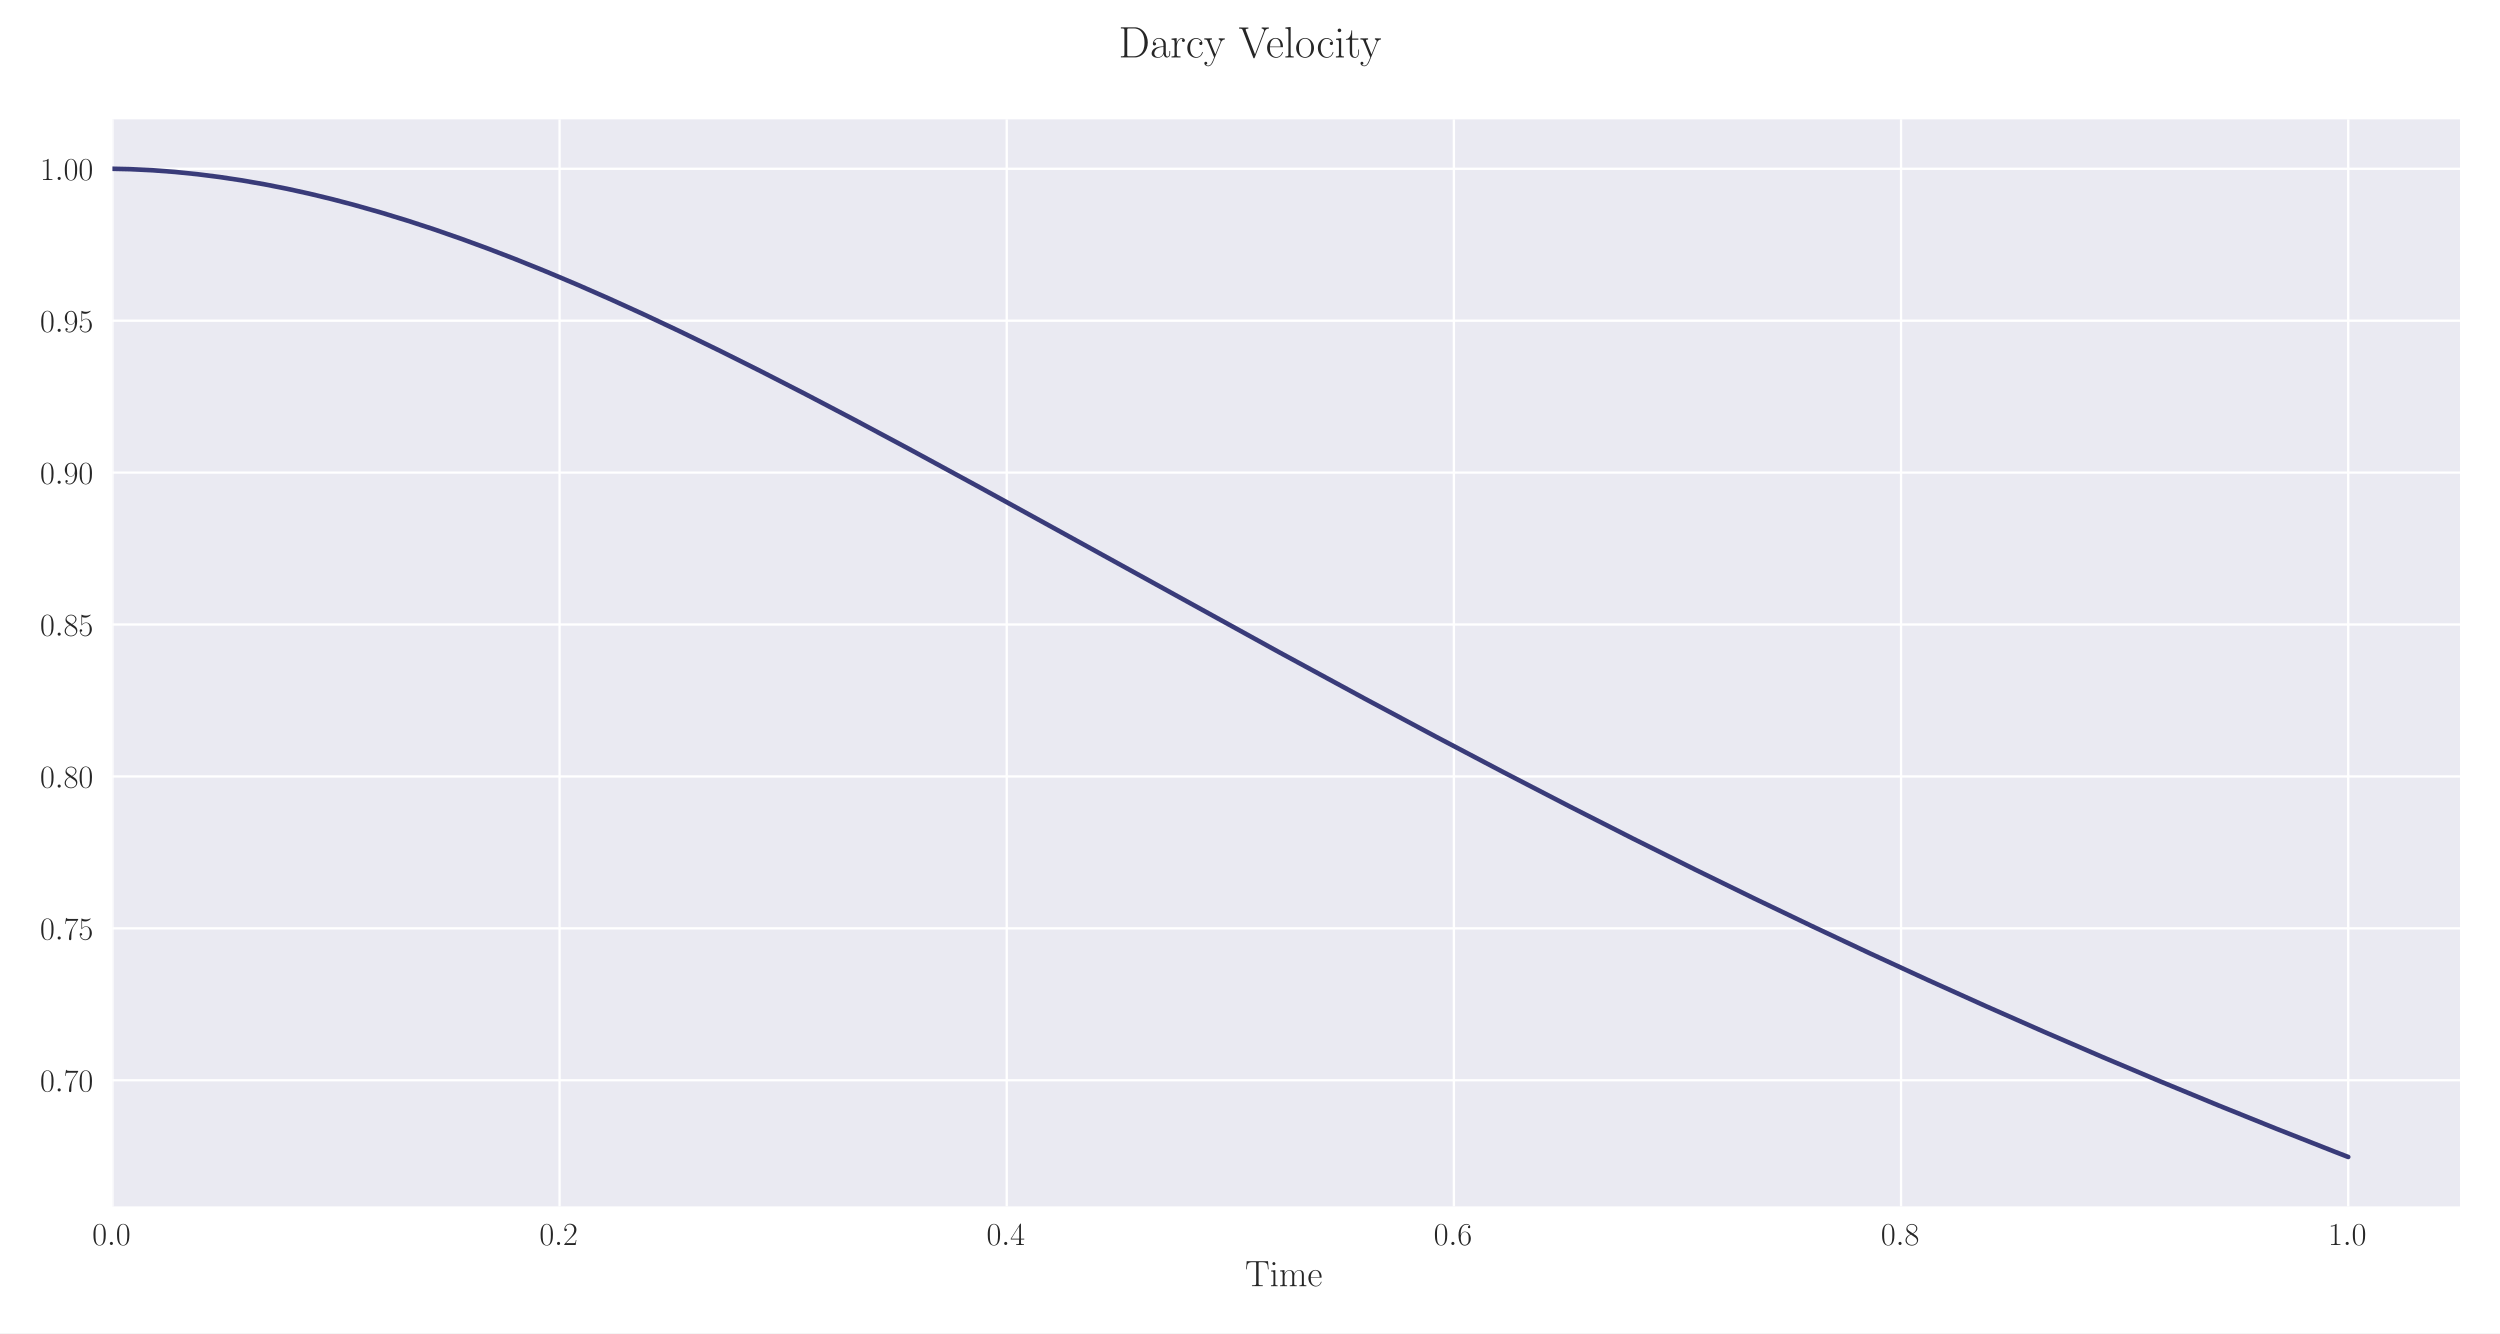
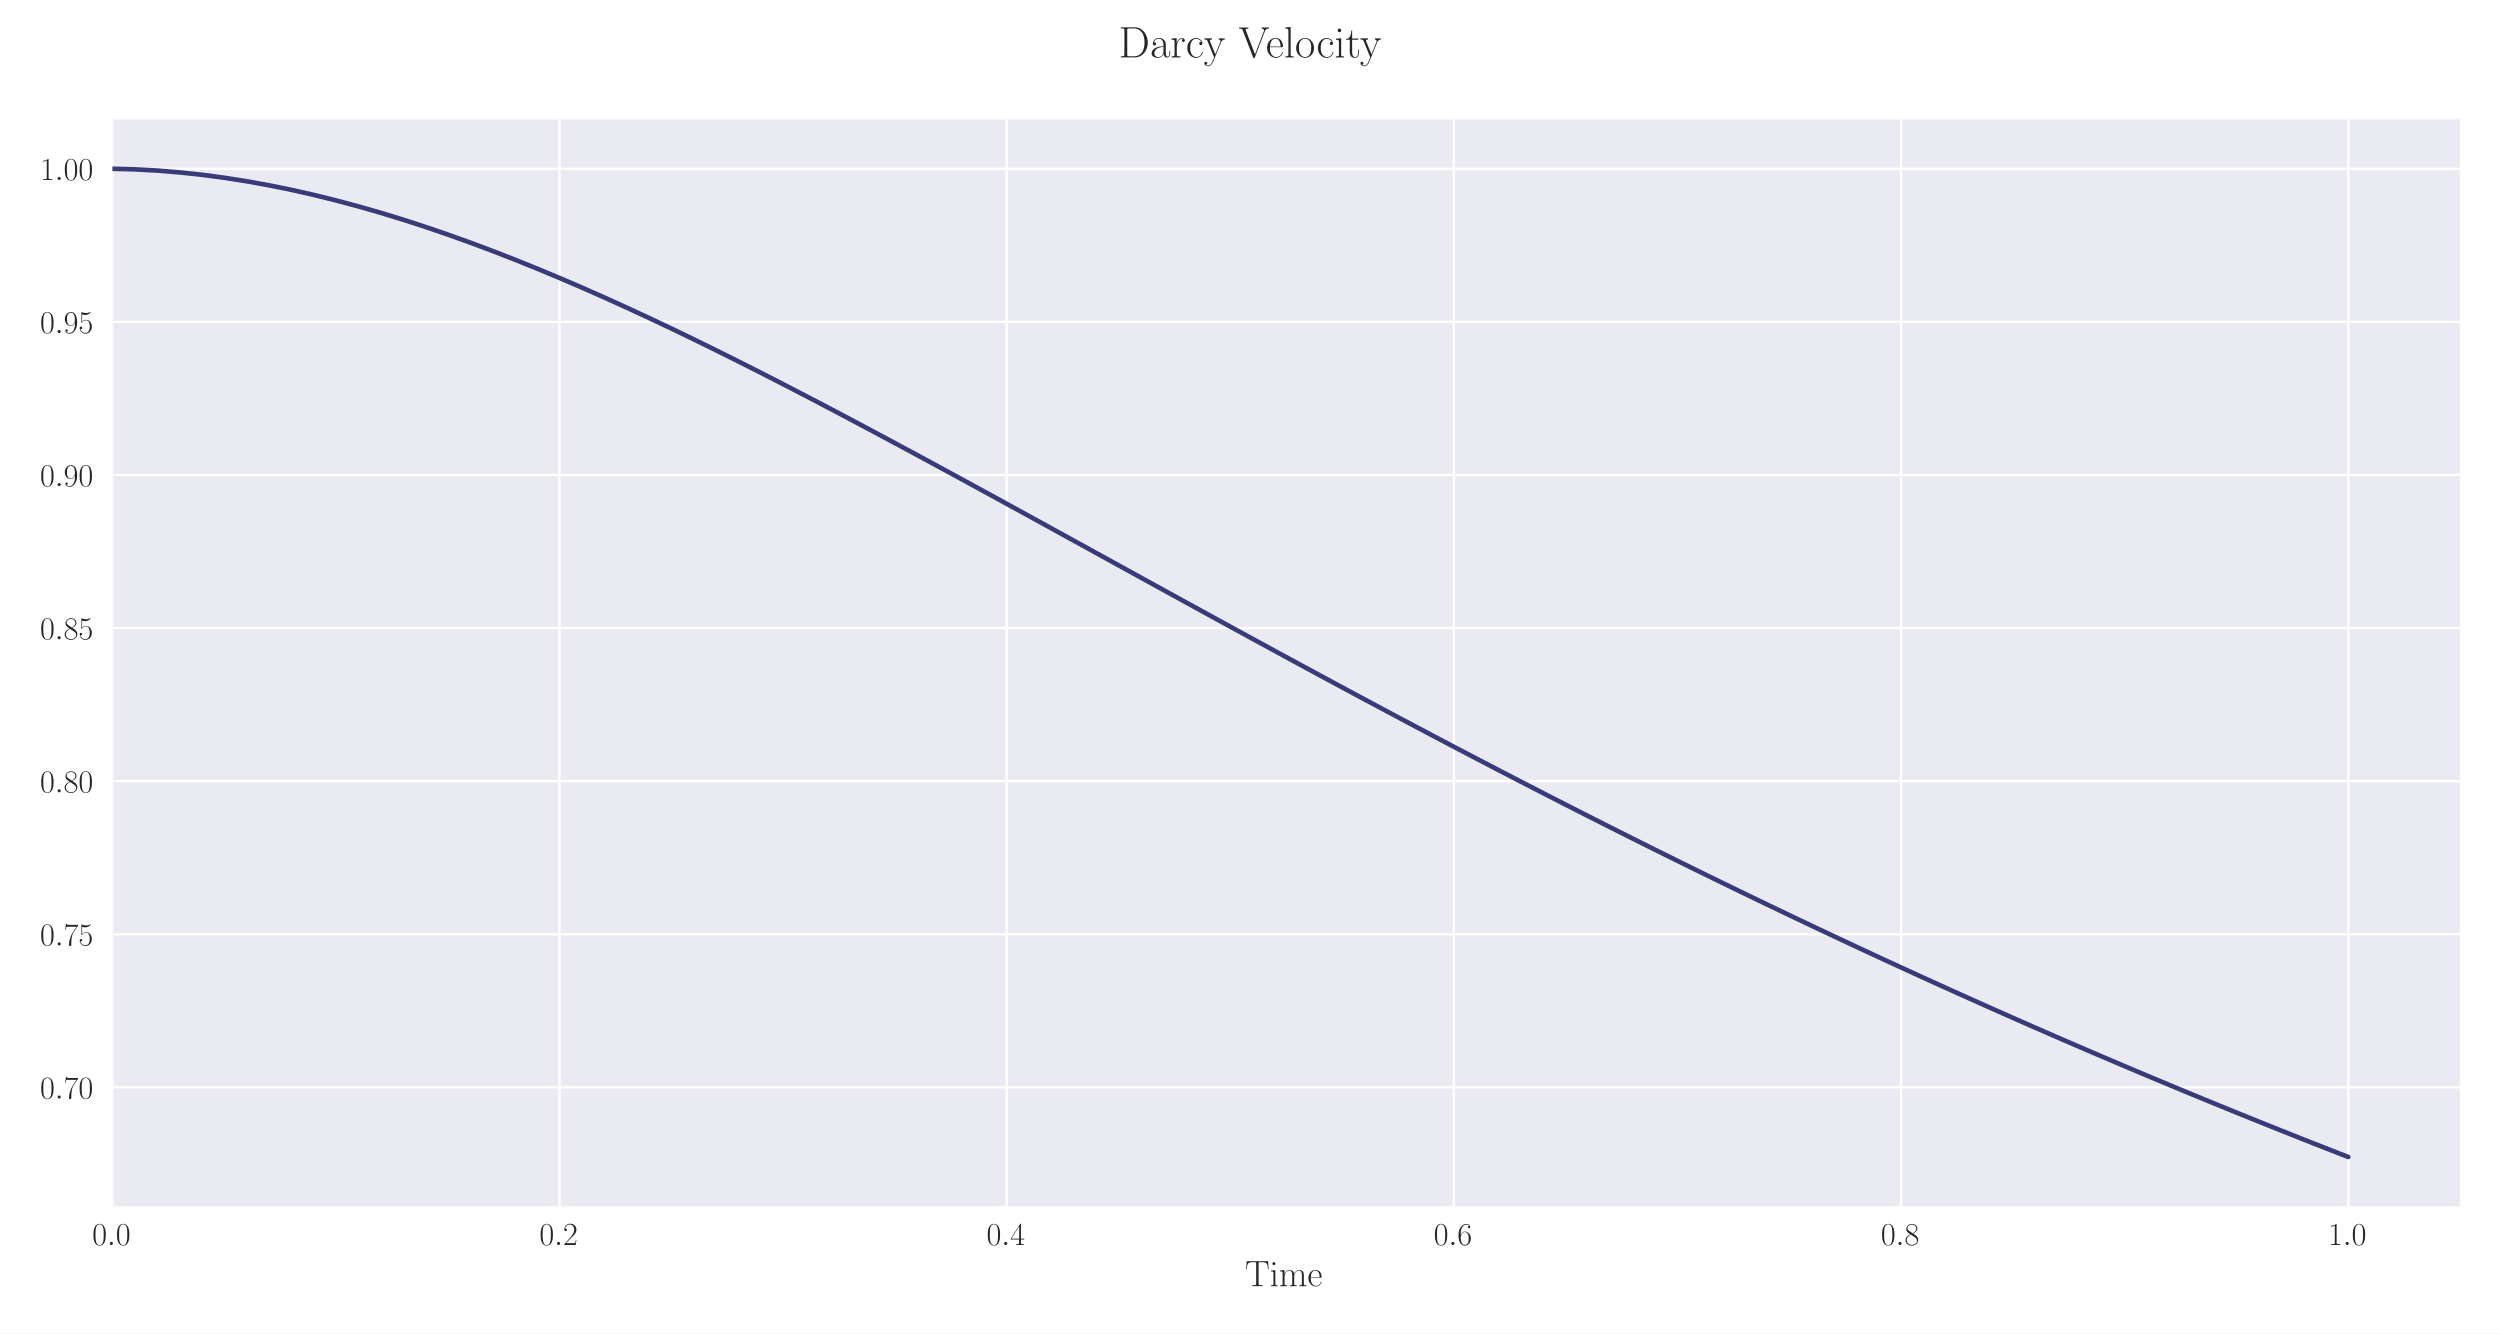
<svg xmlns="http://www.w3.org/2000/svg" xmlns:xlink="http://www.w3.org/1999/xlink" width="1080pt" height="576pt" viewBox="0 0 1080 576" version="1.1">
  <defs>
    <style type="text/css">*{stroke-linejoin: round; stroke-linecap: butt}</style>
  </defs>
  <g id="figure_1">
    <g id="patch_1">
      <path d="M 0 576  L 1080 576  L 1080 0  L 0 0  z " style="fill: #ffffff" />
    </g>
    <g id="axes_1">
      <g id="patch_2">
        <path d="M 48.559 521.153  L 1062.72 521.153  L 1062.72 51.564  L 48.559 51.564  z " style="fill: #eaeaf2" />
      </g>
      <g id="matplotlib.axis_1">
        <g id="xtick_1">
          <g id="line2d_1">
-             <path d="M 48.559 521.153  L 48.559 51.564  " clip-path="url(#p36a7c08f1d)" style="fill: none; stroke: #ffffff; stroke-linecap: round" />
+             <path d="M 48.559 521.153  L 48.559 51.564  " clip-path="url(#pc33e23d411)" style="fill: none; stroke: #ffffff; stroke-linecap: round" />
          </g>
          <g id="line2d_2" />
          <g id="text_1">
            <g style="fill: #262626" transform="translate(39.83378 537.8389) scale(0.14 -0.14)">
              <defs>
                <path id="CMR17-30" d="M 2688 2025  C 2688 2416 2682 3080 2413 3591  C 2176 4039 1798 4198 1466 4198  C 1158 4198 768 4058 525 3597  C 269 3118 243 2524 243 2025  C 243 1661 250 1106 448 619  C 723 -39 1216 -128 1466 -128  C 1760 -128 2208 -7 2470 600  C 2662 1042 2688 1559 2688 2025  z M 1466 -26  C 1056 -26 813 325 723 812  C 653 1188 653 1738 653 2096  C 653 2588 653 2997 736 3387  C 858 3929 1216 4096 1466 4096  C 1728 4096 2067 3923 2189 3400  C 2272 3036 2278 2607 2278 2096  C 2278 1680 2278 1169 2202 792  C 2067 95 1690 -26 1466 -26  z " transform="scale(0.015625)" />
                <path id="CMMI12-3a" d="M 1178 307  C 1178 492 1024 619 870 619  C 685 619 557 466 557 313  C 557 128 710 0 864 0  C 1050 0 1178 153 1178 307  z " transform="scale(0.015625)" />
              </defs>
              <use xlink:href="#CMR17-30" transform="scale(0.996264)" />
              <use xlink:href="#CMMI12-3a" transform="translate(45.69048 0) scale(0.996264)" />
              <use xlink:href="#CMR17-30" transform="translate(72.78765 0) scale(0.996264)" />
            </g>
          </g>
        </g>
        <g id="xtick_2">
          <g id="line2d_3">
-             <path d="M 241.733 521.153  L 241.733 51.564  " clip-path="url(#p36a7c08f1d)" style="fill: none; stroke: #ffffff; stroke-linecap: round" />
+             <path d="M 241.733 521.153  L 241.733 51.564  " clip-path="url(#pc33e23d411)" style="fill: none; stroke: #ffffff; stroke-linecap: round" />
          </g>
          <g id="line2d_4" />
          <g id="text_2">
            <g style="fill: #262626" transform="translate(233.0073 537.8389) scale(0.14 -0.14)">
              <defs>
                <path id="CMR17-32" d="M 2669 989  L 2554 989  C 2490 536 2438 459 2413 420  C 2381 369 1920 369 1830 369  L 602 369  C 832 619 1280 1072 1824 1597  C 2214 1967 2669 2402 2669 3035  C 2669 3790 2067 4224 1395 4224  C 691 4224 262 3604 262 3030  C 262 2780 448 2748 525 2748  C 589 2748 781 2787 781 3010  C 781 3207 614 3264 525 3264  C 486 3264 448 3258 422 3245  C 544 3790 915 4058 1306 4058  C 1862 4058 2227 3617 2227 3035  C 2227 2479 1901 2000 1536 1584  L 262 146  L 262 0  L 2515 0  L 2669 989  z " transform="scale(0.015625)" />
              </defs>
              <use xlink:href="#CMR17-30" transform="scale(0.996264)" />
              <use xlink:href="#CMMI12-3a" transform="translate(45.69048 0) scale(0.996264)" />
              <use xlink:href="#CMR17-32" transform="translate(72.78765 0) scale(0.996264)" />
            </g>
          </g>
        </g>
        <g id="xtick_3">
          <g id="line2d_5">
-             <path d="M 434.906 521.153  L 434.906 51.564  " clip-path="url(#p36a7c08f1d)" style="fill: none; stroke: #ffffff; stroke-linecap: round" />
+             <path d="M 434.906 521.153  L 434.906 51.564  " clip-path="url(#pc33e23d411)" style="fill: none; stroke: #ffffff; stroke-linecap: round" />
          </g>
          <g id="line2d_6" />
          <g id="text_3">
            <g style="fill: #262626" transform="translate(426.1808 537.8389) scale(0.14 -0.14)">
              <defs>
                <path id="CMR17-34" d="M 2150 4122  C 2150 4256 2144 4256 2029 4256  L 128 1254  L 128 1088  L 1779 1088  L 1779 457  C 1779 224 1766 160 1318 160  L 1197 160  L 1197 0  C 1402 0 1747 0 1965 0  C 2182 0 2528 0 2733 0  L 2733 160  L 2611 160  C 2163 160 2150 224 2150 457  L 2150 1088  L 2803 1088  L 2803 1254  L 2150 1254  L 2150 4122  z M 1798 3703  L 1798 1254  L 256 1254  L 1798 3703  z " transform="scale(0.015625)" />
              </defs>
              <use xlink:href="#CMR17-30" transform="scale(0.996264)" />
              <use xlink:href="#CMMI12-3a" transform="translate(45.69048 0) scale(0.996264)" />
              <use xlink:href="#CMR17-34" transform="translate(72.78765 0) scale(0.996264)" />
            </g>
          </g>
        </g>
        <g id="xtick_4">
          <g id="line2d_7">
-             <path d="M 628.08 521.153  L 628.08 51.564  " clip-path="url(#p36a7c08f1d)" style="fill: none; stroke: #ffffff; stroke-linecap: round" />
+             <path d="M 628.08 521.153  L 628.08 51.564  " clip-path="url(#pc33e23d411)" style="fill: none; stroke: #ffffff; stroke-linecap: round" />
          </g>
          <g id="line2d_8" />
          <g id="text_4">
            <g style="fill: #262626" transform="translate(619.3543 537.8389) scale(0.14 -0.14)">
              <defs>
                <path id="CMR17-36" d="M 678 2176  C 678 3690 1395 4032 1811 4032  C 1946 4032 2272 4009 2400 3776  C 2298 3776 2106 3776 2106 3553  C 2106 3381 2246 3323 2336 3323  C 2394 3323 2566 3348 2566 3560  C 2566 3954 2246 4179 1805 4179  C 1043 4179 243 3390 243 1984  C 243 253 966 -128 1478 -128  C 2099 -128 2688 427 2688 1283  C 2688 2081 2170 2662 1517 2662  C 1126 2662 838 2407 678 1960  L 678 2176  z M 1478 25  C 691 25 691 1200 691 1436  C 691 1896 909 2560 1504 2560  C 1613 2560 1926 2560 2138 2120  C 2253 1870 2253 1609 2253 1289  C 2253 944 2253 690 2118 434  C 1978 171 1773 25 1478 25  z " transform="scale(0.015625)" />
              </defs>
              <use xlink:href="#CMR17-30" transform="scale(0.996264)" />
              <use xlink:href="#CMMI12-3a" transform="translate(45.69048 0) scale(0.996264)" />
              <use xlink:href="#CMR17-36" transform="translate(72.78765 0) scale(0.996264)" />
            </g>
          </g>
        </g>
        <g id="xtick_5">
          <g id="line2d_9">
-             <path d="M 821.253 521.153  L 821.253 51.564  " clip-path="url(#p36a7c08f1d)" style="fill: none; stroke: #ffffff; stroke-linecap: round" />
+             <path d="M 821.253 521.153  L 821.253 51.564  " clip-path="url(#pc33e23d411)" style="fill: none; stroke: #ffffff; stroke-linecap: round" />
          </g>
          <g id="line2d_10" />
          <g id="text_5">
            <g style="fill: #262626" transform="translate(812.5278 537.8389) scale(0.14 -0.14)">
              <defs>
                <path id="CMR17-38" d="M 1741 2264  C 2144 2467 2554 2773 2554 3263  C 2554 3841 1990 4179 1472 4179  C 890 4179 378 3759 378 3180  C 378 3021 416 2747 666 2505  C 730 2442 998 2251 1171 2130  C 883 1983 211 1634 211 934  C 211 279 838 -128 1459 -128  C 2144 -128 2720 362 2720 1010  C 2720 1590 2330 1857 2074 2029  L 1741 2264  z M 902 2822  C 851 2854 595 3051 595 3351  C 595 3739 998 4032 1459 4032  C 1965 4032 2336 3676 2336 3262  C 2336 2669 1670 2331 1638 2331  C 1632 2331 1626 2331 1574 2370  L 902 2822  z M 2080 1519  C 2176 1449 2483 1240 2483 851  C 2483 381 2010 25 1472 25  C 890 25 448 438 448 940  C 448 1443 838 1862 1280 2060  L 2080 1519  z " transform="scale(0.015625)" />
              </defs>
              <use xlink:href="#CMR17-30" transform="scale(0.996264)" />
              <use xlink:href="#CMMI12-3a" transform="translate(45.69048 0) scale(0.996264)" />
              <use xlink:href="#CMR17-38" transform="translate(72.78765 0) scale(0.996264)" />
            </g>
          </g>
        </g>
        <g id="xtick_6">
          <g id="line2d_11">
-             <path d="M 1014.427 521.153  L 1014.427 51.564  " clip-path="url(#p36a7c08f1d)" style="fill: none; stroke: #ffffff; stroke-linecap: round" />
+             <path d="M 1014.427 521.153  L 1014.427 51.564  " clip-path="url(#pc33e23d411)" style="fill: none; stroke: #ffffff; stroke-linecap: round" />
          </g>
          <g id="line2d_12" />
          <g id="text_6">
            <g style="fill: #262626" transform="translate(1005.701 537.8389) scale(0.14 -0.14)">
              <defs>
                <path id="CMR17-31" d="M 1702 4058  C 1702 4192 1696 4192 1606 4192  C 1357 3916 979 3827 621 3827  C 602 3827 570 3827 563 3808  C 557 3795 557 3782 557 3648  C 755 3648 1088 3686 1344 3839  L 1344 461  C 1344 236 1331 160 781 160  L 589 160  L 589 0  C 896 0 1216 0 1523 0  C 1830 0 2150 0 2458 0  L 2458 160  L 2266 160  C 1715 160 1702 230 1702 458  L 1702 4058  z " transform="scale(0.015625)" />
              </defs>
              <use xlink:href="#CMR17-31" transform="scale(0.996264)" />
              <use xlink:href="#CMMI12-3a" transform="translate(45.69048 0) scale(0.996264)" />
              <use xlink:href="#CMR17-30" transform="translate(72.78765 0) scale(0.996264)" />
            </g>
          </g>
        </g>
        <g id="text_7">
          <g style="fill: #262626" transform="translate(537.8638 555.6205) scale(0.16 -0.16)">
            <defs>
              <path id="CMR17-54" d="M 3981 4326  L 288 4326  L 179 2918  L 294 2918  C 378 3976 467 4160 1453 4160  C 1568 4160 1754 4160 1805 4154  C 1926 4135 1926 4058 1926 3912  L 1926 459  C 1926 230 1907 160 1376 160  L 1197 160  L 1197 0  C 1504 0 1824 0 2138 0  C 2451 0 2771 0 3078 0  L 3078 160  L 2899 160  C 2368 160 2349 230 2349 459  L 2349 3912  C 2349 4052 2349 4129 2464 4154  C 2515 4160 2701 4160 2816 4160  C 3795 4160 3891 3976 3974 2918  L 4090 2918  L 3981 4326  z " transform="scale(0.015625)" />
              <path id="CMR17-69" d="M 992 3909  C 992 4049 877 4170 730 4170  C 589 4170 467 4056 467 3909  C 467 3769 582 3648 730 3648  C 870 3648 992 3763 992 3909  z M 243 2706  L 243 2541  C 602 2541 653 2502 653 2197  L 653 427  C 653 184 627 153 218 153  L 218 -13  C 371 0 646 0 806 0  C 960 0 1222 0 1370 -13  L 1370 153  C 992 153 979 191 979 420  L 979 2776  L 243 2706  z " transform="scale(0.015625)" />
              <path id="CMR17-6d" d="M 4326 1933  C 4326 2252 4269 2790 3507 2790  C 3072 2790 2771 2496 2656 2151  L 2650 2151  C 2573 2676 2195 2790 1837 2790  C 1331 2790 1069 2400 973 2144  L 966 2144  L 966 2790  L 211 2720  L 211 2554  C 589 2554 646 2515 646 2208  L 646 428  C 646 184 621 153 211 153  L 211 -13  C 365 0 646 0 813 0  C 979 0 1267 0 1421 -13  L 1421 153  C 1011 153 986 178 986 428  L 986 1658  C 986 2247 1344 2688 1792 2688  C 2266 2688 2317 2266 2317 1958  L 2317 428  C 2317 184 2291 153 1882 153  L 1882 -13  C 2035 0 2317 0 2483 0  C 2650 0 2938 0 3091 -13  L 3091 153  C 2682 153 2656 178 2656 428  L 2656 1658  C 2656 2247 3014 2688 3462 2688  C 3936 2688 3987 2266 3987 1958  L 3987 428  C 3987 184 3962 153 3552 153  L 3552 -13  C 3706 0 3987 0 4154 0  C 4320 0 4608 0 4762 -13  L 4762 153  C 4352 153 4326 178 4326 428  L 4326 1933  z " transform="scale(0.015625)" />
              <path id="CMR17-65" d="M 2438 1472  C 2464 1498 2464 1511 2464 1576  C 2464 2238 2118 2816 1389 2816  C 710 2816 173 2169 173 1383  C 173 551 781 -64 1459 -64  C 2176 -64 2458 607 2458 740  C 2458 784 2419 784 2406 784  C 2362 784 2355 771 2330 696  C 2189 265 1837 51 1504 51  C 1229 51 954 203 781 480  C 582 803 582 1176 582 1472  L 2438 1472  z M 589 1568  C 634 2505 1126 2714 1382 2714  C 1818 2714 2112 2297 2118 1568  L 589 1568  z " transform="scale(0.015625)" />
            </defs>
            <use xlink:href="#CMR17-54" transform="scale(0.996264)" />
            <use xlink:href="#CMR17-69" transform="translate(66.50988 0) scale(0.996264)" />
            <use xlink:href="#CMR17-6d" transform="translate(91.38094 0) scale(0.996264)" />
            <use xlink:href="#CMR17-65" transform="translate(168.3005 0) scale(0.996264)" />
          </g>
        </g>
      </g>
      <g id="matplotlib.axis_2">
        <g id="ytick_1">
          <g id="line2d_13">
-             <path d="M 48.559 466.672  L 1062.72 466.672  " clip-path="url(#p36a7c08f1d)" style="fill: none; stroke: #ffffff; stroke-linecap: round" />
+             <path d="M 48.559 469.738  L 1062.72 469.738  " clip-path="url(#pc33e23d411)" style="fill: none; stroke: #ffffff; stroke-linecap: round" />
          </g>
          <g id="line2d_14" />
          <g id="text_8">
-             <g style="fill: #262626" transform="translate(17.28 471.5145) scale(0.14 -0.14)">
+             <g style="fill: #262626" transform="translate(17.28 474.5809) scale(0.14 -0.14)">
              <defs>
                <path id="CMR17-37" d="M 2886 3941  L 2886 4081  L 1382 4081  C 634 4081 621 4165 595 4288  L 480 4288  L 294 3094  L 410 3094  C 429 3215 474 3540 550 3661  C 589 3712 1062 3712 1171 3712  L 2579 3712  L 1869 2661  C 1395 1954 1069 999 1069 165  C 1069 89 1069 -128 1299 -128  C 1530 -128 1530 89 1530 171  L 1530 465  C 1530 1508 1709 2196 2003 2636  L 2886 3941  z " transform="scale(0.015625)" />
              </defs>
              <use xlink:href="#CMR17-30" transform="scale(0.996264)" />
              <use xlink:href="#CMMI12-3a" transform="translate(45.69048 0) scale(0.996264)" />
              <use xlink:href="#CMR17-37" transform="translate(72.78765 0) scale(0.996264)" />
              <use xlink:href="#CMR17-30" transform="translate(118.4781 0) scale(0.996264)" />
            </g>
          </g>
        </g>
        <g id="ytick_2">
          <g id="line2d_15">
-             <path d="M 48.559 401.044  L 1062.72 401.044  " clip-path="url(#p36a7c08f1d)" style="fill: none; stroke: #ffffff; stroke-linecap: round" />
+             <path d="M 48.559 403.6  L 1062.72 403.6  " clip-path="url(#pc33e23d411)" style="fill: none; stroke: #ffffff; stroke-linecap: round" />
          </g>
          <g id="line2d_16" />
          <g id="text_9">
-             <g style="fill: #262626" transform="translate(17.28 405.8874) scale(0.14 -0.14)">
+             <g style="fill: #262626" transform="translate(17.28 408.4427) scale(0.14 -0.14)">
              <defs>
                <path id="CMR17-35" d="M 730 3692  C 794 3666 1056 3584 1325 3584  C 1920 3584 2246 3911 2432 4100  C 2432 4157 2432 4192 2394 4192  C 2387 4192 2374 4192 2323 4163  C 2099 4058 1837 3973 1517 3973  C 1325 3973 1037 3999 723 4139  C 653 4171 640 4171 634 4171  C 602 4171 595 4164 595 4037  L 595 2203  C 595 2089 595 2057 659 2057  C 691 2057 704 2070 736 2114  C 941 2401 1222 2522 1542 2522  C 1766 2522 2246 2382 2246 1289  C 2246 1085 2246 715 2054 421  C 1894 159 1645 25 1370 25  C 947 25 518 320 403 814  C 429 807 480 795 506 795  C 589 795 749 840 749 1038  C 749 1210 627 1280 506 1280  C 358 1280 262 1190 262 1011  C 262 454 704 -128 1382 -128  C 2042 -128 2669 440 2669 1264  C 2669 2030 2170 2624 1549 2624  C 1222 2624 947 2503 730 2274  L 730 3692  z " transform="scale(0.015625)" />
              </defs>
              <use xlink:href="#CMR17-30" transform="scale(0.996264)" />
              <use xlink:href="#CMMI12-3a" transform="translate(45.69048 0) scale(0.996264)" />
              <use xlink:href="#CMR17-37" transform="translate(72.78765 0) scale(0.996264)" />
              <use xlink:href="#CMR17-35" transform="translate(118.4781 0) scale(0.996264)" />
            </g>
          </g>
        </g>
        <g id="ytick_3">
          <g id="line2d_17">
-             <path d="M 48.559 335.417  L 1062.72 335.417  " clip-path="url(#p36a7c08f1d)" style="fill: none; stroke: #ffffff; stroke-linecap: round" />
+             <path d="M 48.559 337.462  L 1062.72 337.462  " clip-path="url(#pc33e23d411)" style="fill: none; stroke: #ffffff; stroke-linecap: round" />
          </g>
          <g id="line2d_18" />
          <g id="text_10">
-             <g style="fill: #262626" transform="translate(17.28 340.2603) scale(0.14 -0.14)">
+             <g style="fill: #262626" transform="translate(17.28 342.3046) scale(0.14 -0.14)">
              <use xlink:href="#CMR17-30" transform="scale(0.996264)" />
              <use xlink:href="#CMMI12-3a" transform="translate(45.69048 0) scale(0.996264)" />
              <use xlink:href="#CMR17-38" transform="translate(72.78765 0) scale(0.996264)" />
              <use xlink:href="#CMR17-30" transform="translate(118.4781 0) scale(0.996264)" />
            </g>
          </g>
        </g>
        <g id="ytick_4">
          <g id="line2d_19">
-             <path d="M 48.559 269.79  L 1062.72 269.79  " clip-path="url(#p36a7c08f1d)" style="fill: none; stroke: #ffffff; stroke-linecap: round" />
+             <path d="M 48.559 271.324  L 1062.72 271.324  " clip-path="url(#pc33e23d411)" style="fill: none; stroke: #ffffff; stroke-linecap: round" />
          </g>
          <g id="line2d_20" />
          <g id="text_11">
-             <g style="fill: #262626" transform="translate(17.28 274.6332) scale(0.14 -0.14)">
+             <g style="fill: #262626" transform="translate(17.28 276.1664) scale(0.14 -0.14)">
              <use xlink:href="#CMR17-30" transform="scale(0.996264)" />
              <use xlink:href="#CMMI12-3a" transform="translate(45.69048 0) scale(0.996264)" />
              <use xlink:href="#CMR17-38" transform="translate(72.78765 0) scale(0.996264)" />
              <use xlink:href="#CMR17-35" transform="translate(118.4781 0) scale(0.996264)" />
            </g>
          </g>
        </g>
        <g id="ytick_5">
          <g id="line2d_21">
-             <path d="M 48.559 204.163  L 1062.72 204.163  " clip-path="url(#p36a7c08f1d)" style="fill: none; stroke: #ffffff; stroke-linecap: round" />
+             <path d="M 48.559 205.185  L 1062.72 205.185  " clip-path="url(#pc33e23d411)" style="fill: none; stroke: #ffffff; stroke-linecap: round" />
          </g>
          <g id="line2d_22" />
          <g id="text_12">
-             <g style="fill: #262626" transform="translate(17.28 209.0062) scale(0.14 -0.14)">
+             <g style="fill: #262626" transform="translate(17.28 210.0283) scale(0.14 -0.14)">
              <defs>
                <path id="CMR17-39" d="M 2253 1864  C 2253 464 1670 31 1190 31  C 1043 31 685 31 538 294  C 704 268 826 357 826 518  C 826 692 685 749 595 749  C 538 749 365 723 365 506  C 365 71 742 -128 1203 -128  C 1939 -128 2688 674 2688 2073  C 2688 3817 1971 4179 1485 4179  C 851 4179 243 3628 243 2778  C 243 1991 762 1408 1414 1408  C 1952 1408 2189 1903 2253 2112  L 2253 1864  z M 1427 1510  C 1254 1510 1011 1542 813 1922  C 678 2169 678 2461 678 2771  C 678 3146 678 3405 858 3684  C 947 3817 1114 4032 1485 4032  C 2240 4032 2240 2885 2240 2632  C 2240 2182 2035 1510 1427 1510  z " transform="scale(0.015625)" />
              </defs>
              <use xlink:href="#CMR17-30" transform="scale(0.996264)" />
              <use xlink:href="#CMMI12-3a" transform="translate(45.69048 0) scale(0.996264)" />
              <use xlink:href="#CMR17-39" transform="translate(72.78765 0) scale(0.996264)" />
              <use xlink:href="#CMR17-30" transform="translate(118.4781 0) scale(0.996264)" />
            </g>
          </g>
        </g>
        <g id="ytick_6">
          <g id="line2d_23">
-             <path d="M 48.559 138.536  L 1062.72 138.536  " clip-path="url(#p36a7c08f1d)" style="fill: none; stroke: #ffffff; stroke-linecap: round" />
+             <path d="M 48.559 139.047  L 1062.72 139.047  " clip-path="url(#pc33e23d411)" style="fill: none; stroke: #ffffff; stroke-linecap: round" />
          </g>
          <g id="line2d_24" />
          <g id="text_13">
-             <g style="fill: #262626" transform="translate(17.28 143.3791) scale(0.14 -0.14)">
+             <g style="fill: #262626" transform="translate(17.28 143.8902) scale(0.14 -0.14)">
              <use xlink:href="#CMR17-30" transform="scale(0.996264)" />
              <use xlink:href="#CMMI12-3a" transform="translate(45.69048 0) scale(0.996264)" />
              <use xlink:href="#CMR17-39" transform="translate(72.78765 0) scale(0.996264)" />
              <use xlink:href="#CMR17-35" transform="translate(118.4781 0) scale(0.996264)" />
            </g>
          </g>
        </g>
        <g id="ytick_7">
          <g id="line2d_25">
-             <path d="M 48.559 72.909  L 1062.72 72.909  " clip-path="url(#p36a7c08f1d)" style="fill: none; stroke: #ffffff; stroke-linecap: round" />
+             <path d="M 48.559 72.909  L 1062.72 72.909  " clip-path="url(#pc33e23d411)" style="fill: none; stroke: #ffffff; stroke-linecap: round" />
          </g>
          <g id="line2d_26" />
          <g id="text_14">
            <g style="fill: #262626" transform="translate(17.28 77.75201) scale(0.14 -0.14)">
              <use xlink:href="#CMR17-31" transform="scale(0.996264)" />
              <use xlink:href="#CMMI12-3a" transform="translate(45.69048 0) scale(0.996264)" />
              <use xlink:href="#CMR17-30" transform="translate(72.78765 0) scale(0.996264)" />
              <use xlink:href="#CMR17-30" transform="translate(118.4781 0) scale(0.996264)" />
            </g>
          </g>
        </g>
      </g>
      <g id="line2d_27">
-         <path d="M 48.559 72.909  L 56.286 73.083  L 65.945 73.553  L 75.603 74.282  L 85.262 75.261  L 94.921 76.482  L 104.579 77.939  L 114.238 79.624  L 123.897 81.531  L 133.555 83.651  L 143.214 85.978  L 152.873 88.504  L 164.463 91.786  L 176.054 95.331  L 187.644 99.124  L 199.234 103.153  L 210.825 107.404  L 222.415 111.865  L 235.937 117.316  L 249.46 123.014  L 262.982 128.941  L 278.436 135.969  L 293.889 143.243  L 311.275 151.688  L 328.661 160.375  L 347.978 170.271  L 369.227 181.405  L 394.34 194.828  L 423.316 210.574  L 461.95 231.825  L 552.742 281.841  L 589.445 301.749  L 620.353 318.269  L 649.329 333.515  L 678.305 348.499  L 705.349 362.231  L 732.393 375.705  L 757.506 387.979  L 782.618 400.016  L 807.731 411.815  L 832.844 423.373  L 857.956 434.689  L 883.069 445.764  L 908.181 456.598  L 933.294 467.193  L 958.406 477.55  L 983.519 487.671  L 1008.631 497.559  L 1014.427 499.808  L 1014.427 499.808  " clip-path="url(#p36a7c08f1d)" style="fill: none; stroke: #393b79; stroke-width: 2; stroke-linecap: round" />
+         <path d="M 48.559 72.909  L 58.218 73.158  L 67.876 73.685  L 77.535 74.472  L 87.194 75.506  L 96.852 76.784  L 106.511 78.298  L 116.17 80.045  L 125.828 82.007  L 135.487 84.187  L 145.146 86.573  L 154.805 89.157  L 164.463 91.932  L 174.122 94.891  L 183.781 98.026  L 193.439 101.328  L 203.098 104.79  L 212.757 108.406  L 222.415 112.166  L 232.074 116.063  L 241.733 120.09  L 251.391 124.241  L 261.05 128.507  L 270.709 132.881  L 280.367 137.358  L 290.026 141.929  L 299.685 146.587  L 309.343 151.328  L 319.002 156.142  L 328.661 161.025  L 338.319 165.97  L 347.978 170.97  L 357.637 176.022  L 367.295 181.118  L 376.954 186.254  L 386.613 191.425  L 396.271 196.626  L 405.93 201.854  L 415.589 207.103  L 425.247 212.373  L 434.906 217.656  L 444.565 222.952  L 454.223 228.258  L 463.882 233.57  L 473.541 238.885  L 483.199 244.202  L 492.858 249.518  L 502.517 254.83  L 512.175 260.135  L 521.834 265.432  L 531.493 270.72  L 541.152 275.993  L 550.81 281.253  L 560.469 286.496  L 570.128 291.721  L 579.786 296.927  L 589.445 302.11  L 599.104 307.271  L 608.762 312.408  L 618.421 317.52  L 628.08 322.607  L 637.738 327.666  L 647.397 332.699  L 657.056 337.702  L 666.714 342.676  L 676.373 347.621  L 686.032 352.536  L 695.69 357.419  L 705.349 362.272  L 715.008 367.093  L 724.666 371.881  L 734.325 376.638  L 743.984 381.362  L 753.642 386.052  L 763.301 390.71  L 772.96 395.334  L 782.618 399.924  L 792.277 404.481  L 801.936 409.003  L 811.594 413.492  L 821.253 417.946  L 830.912 422.365  L 840.57 426.751  L 850.229 431.102  L 859.888 435.418  L 869.546 439.7  L 879.205 443.947  L 888.864 448.16  L 898.523 452.338  L 908.181 456.482  L 917.84 460.591  L 927.499 464.666  L 937.157 468.707  L 946.816 472.714  L 956.475 476.687  L 966.133 480.625  L 975.792 484.529  L 985.451 488.4  L 995.109 492.237  L 1004.768 496.04  L 1014.427 499.808  " clip-path="url(#pc33e23d411)" style="fill: none; stroke: #393b79; stroke-width: 2; stroke-linecap: round" />
      </g>
      <g id="patch_3">
        <path d="M 48.559 521.153  L 48.559 51.564  " style="fill: none" />
      </g>
      <g id="patch_4">
        <path d="M 1062.72 521.153  L 1062.72 51.564  " style="fill: none" />
      </g>
      <g id="patch_5">
        <path d="M 48.559 521.153  L 1062.72 521.153  " style="fill: none" />
      </g>
      <g id="patch_6">
        <path d="M 48.559 51.564  L 1062.72 51.564  " style="fill: none" />
      </g>
    </g>
    <g id="text_15">
      <g style="fill: #262626" transform="translate(483.2197 24.80352) scale(0.192 -0.192)">
        <defs>
          <path id="CMR17-44" d="M 333 4352  L 333 4186  C 774 4186 845 4186 845 3900  L 845 452  C 845 166 774 166 333 166  L 333 0  L 2368 0  C 3398 0 4224 943 4224 2141  C 4224 3346 3411 4352 2368 4352  L 333 4352  z M 1523 166  C 1267 166 1254 197 1254 414  L 1254 3938  C 1254 4155 1267 4186 1523 4186  L 2240 4186  C 2771 4186 3750 3874 3750 2141  C 3750 1242 3488 879 3366 707  C 3213 510 2848 166 2240 166  L 1523 166  z " transform="scale(0.015625)" />
          <path id="CMR17-61" d="M 2304 1653  C 2304 2072 2304 2294 2035 2543  C 1798 2752 1523 2816 1306 2816  C 800 2816 435 2407 435 1971  C 435 1728 627 1728 666 1728  C 749 1728 896 1778 896 1954  C 896 2112 774 2181 666 2181  C 640 2181 608 2174 589 2168  C 723 2592 1069 2714 1293 2714  C 1613 2714 1965 2429 1965 1885  L 1965 1600  C 1587 1600 1133 1549 774 1357  C 371 1133 256 813 256 570  C 256 77 832 -64 1171 -64  C 1523 -64 1850 139 1990 511  C 2003 233 2182 -18 2464 -18  C 2598 -18 2938 70 2938 567  L 2938 920  L 2822 920  L 2822 562  C 2822 178 2650 128 2566 128  C 2304 128 2304 458 2304 738  L 2304 1653  z M 1965 870  C 1965 317 1568 38 1216 38  C 896 38 646 275 646 570  C 646 761 730 1100 1101 1305  C 1408 1478 1760 1504 1965 1504  L 1965 870  z " transform="scale(0.015625)" />
          <path id="CMR17-72" d="M 960 1497  C 960 2112 1222 2688 1702 2688  C 1747 2688 1792 2682 1837 2662  C 1837 2662 1696 2617 1696 2452  C 1696 2298 1818 2234 1914 2234  C 1990 2234 2131 2279 2131 2458  C 2131 2663 1926 2790 1709 2790  C 1222 2790 1011 2317 947 2093  L 941 2093  L 941 2790  L 198 2720  L 198 2554  C 576 2554 634 2515 634 2208  L 634 428  C 634 184 608 153 198 153  L 198 -13  C 352 0 646 0 813 0  C 998 0 1325 0 1498 -13  L 1498 153  C 1037 153 960 153 960 440  L 960 1497  z " transform="scale(0.015625)" />
          <path id="CMR17-63" d="M 2234 2240  C 2112 2240 1933 2240 1933 2017  C 1933 1838 2080 1787 2163 1787  C 2208 1787 2394 1807 2394 2024  C 2394 2467 1958 2803 1466 2803  C 787 2803 211 2178 211 1363  C 211 516 813 -64 1466 -64  C 2259 -64 2458 677 2458 748  C 2458 774 2451 793 2406 793  C 2362 793 2355 787 2330 703  C 2163 180 1798 51 1523 51  C 1114 51 621 427 621 1369  C 621 2338 1094 2688 1472 2688  C 1722 2688 2093 2573 2234 2240  z " transform="scale(0.015625)" />
          <path id="CMR17-79" d="M 2496 2197  C 2656 2586 2944 2586 3034 2586  L 3034 2752  C 2912 2752 2752 2752 2630 2752  C 2496 2752 2285 2752 2157 2758  L 2157 2592  C 2400 2573 2406 2394 2406 2343  C 2406 2280 2394 2248 2362 2171  L 1664 449  L 902 2306  C 870 2382 870 2426 870 2433  C 870 2573 1018 2586 1171 2586  L 1171 2758  C 1018 2752 742 2752 582 2752  C 410 2752 205 2752 64 2758  L 64 2586  C 410 2586 448 2554 531 2350  L 1485 15  C 1197 -738 1030 -1178 627 -1178  C 557 -1178 397 -1159 282 -1044  C 429 -1031 493 -942 493 -833  C 493 -725 416 -629 288 -629  C 147 -629 77 -725 77 -840  C 77 -1095 339 -1280 627 -1280  C 998 -1280 1229 -922 1357 -604  L 2496 2197  z " transform="scale(0.015625)" />
          <path id="CMR17-56" d="M 3776 3745  C 3834 3886 3936 4160 4365 4160  L 4365 4332  C 4218 4319 4051 4319 3891 4319  C 3738 4319 3475 4319 3328 4332  L 3328 4160  C 3648 4160 3661 3936 3661 3898  C 3661 3827 3642 3783 3622 3732  L 2362 446  L 1043 3886  C 1024 3931 1011 3963 1011 3994  C 1011 4160 1267 4160 1402 4160  L 1402 4319  C 1197 4319 896 4319 685 4319  C 518 4319 218 4319 64 4332  L 64 4160  C 435 4160 506 4135 582 3931  L 2106 -26  C 2138 -115 2144 -128 2214 -128  C 2285 -128 2291 -115 2323 -26  L 3776 3745  z " transform="scale(0.015625)" />
          <path id="CMR17-6c" d="M 979 4396  L 218 4326  L 218 4160  C 595 4160 653 4122 653 3817  L 653 426  C 653 184 627 153 218 153  L 218 -13  C 371 0 653 0 813 0  C 979 0 1261 0 1414 -13  L 1414 153  C 1005 153 979 178 979 426  L 979 4396  z " transform="scale(0.015625)" />
          <path id="CMR17-6f" d="M 2758 1356  C 2758 2176 2163 2816 1466 2816  C 768 2816 173 2176 173 1356  C 173 551 768 -64 1466 -64  C 2163 -64 2758 551 2758 1356  z M 1466 51  C 1165 51 909 230 762 480  C 602 767 582 1126 582 1408  C 582 1677 595 2010 762 2298  C 890 2509 1139 2714 1466 2714  C 1754 2714 1997 2554 2150 2330  C 2349 2029 2349 1607 2349 1408  C 2349 1158 2336 775 2163 467  C 1984 173 1709 51 1466 51  z " transform="scale(0.015625)" />
          <path id="CMR17-74" d="M 966 2560  L 1862 2560  L 1862 2725  L 966 2725  L 966 3904  L 851 3904  C 838 3245 614 2668 70 2668  L 70 2560  L 627 2560  L 627 771  C 627 650 627 -64 1370 -64  C 1747 -64 1965 306 1965 777  L 1965 1140  L 1850 1140  L 1850 783  C 1850 344 1677 51 1408 51  C 1222 51 966 178 966 758  L 966 2560  z " transform="scale(0.015625)" />
        </defs>
        <use xlink:href="#CMR17-44" transform="scale(0.996264)" />
        <use xlink:href="#CMR17-61" transform="translate(70.39356 0) scale(0.996264)" />
        <use xlink:href="#CMR17-72" transform="translate(116.084 0) scale(0.996264)" />
        <use xlink:href="#CMR17-63" transform="translate(151.3648 0) scale(0.996264)" />
        <use xlink:href="#CMR17-79" transform="translate(191.8505 0) scale(0.996264)" />
        <use xlink:href="#CMR17-56" transform="translate(270.2193 0) scale(0.996264)" />
        <use xlink:href="#CMR17-65" transform="translate(331.4845 0) scale(0.996264)" />
        <use xlink:href="#CMR17-6c" transform="translate(371.9702 0) scale(0.996264)" />
        <use xlink:href="#CMR17-6f" transform="translate(396.8412 0) scale(0.996264)" />
        <use xlink:href="#CMR17-63" transform="translate(445.1342 0) scale(0.996264)" />
        <use xlink:href="#CMR17-69" transform="translate(485.6198 0) scale(0.996264)" />
        <use xlink:href="#CMR17-74" transform="translate(510.4909 0) scale(0.996264)" />
        <use xlink:href="#CMR17-79" transform="translate(543.1692 0) scale(0.996264)" />
      </g>
    </g>
  </g>
  <defs>
-     <clipPath id="p36a7c08f1d">
+     <clipPath id="pc33e23d411">
      <rect x="48.559" y="51.564" width="1014.161" height="469.589" />
    </clipPath>
  </defs>
</svg>
